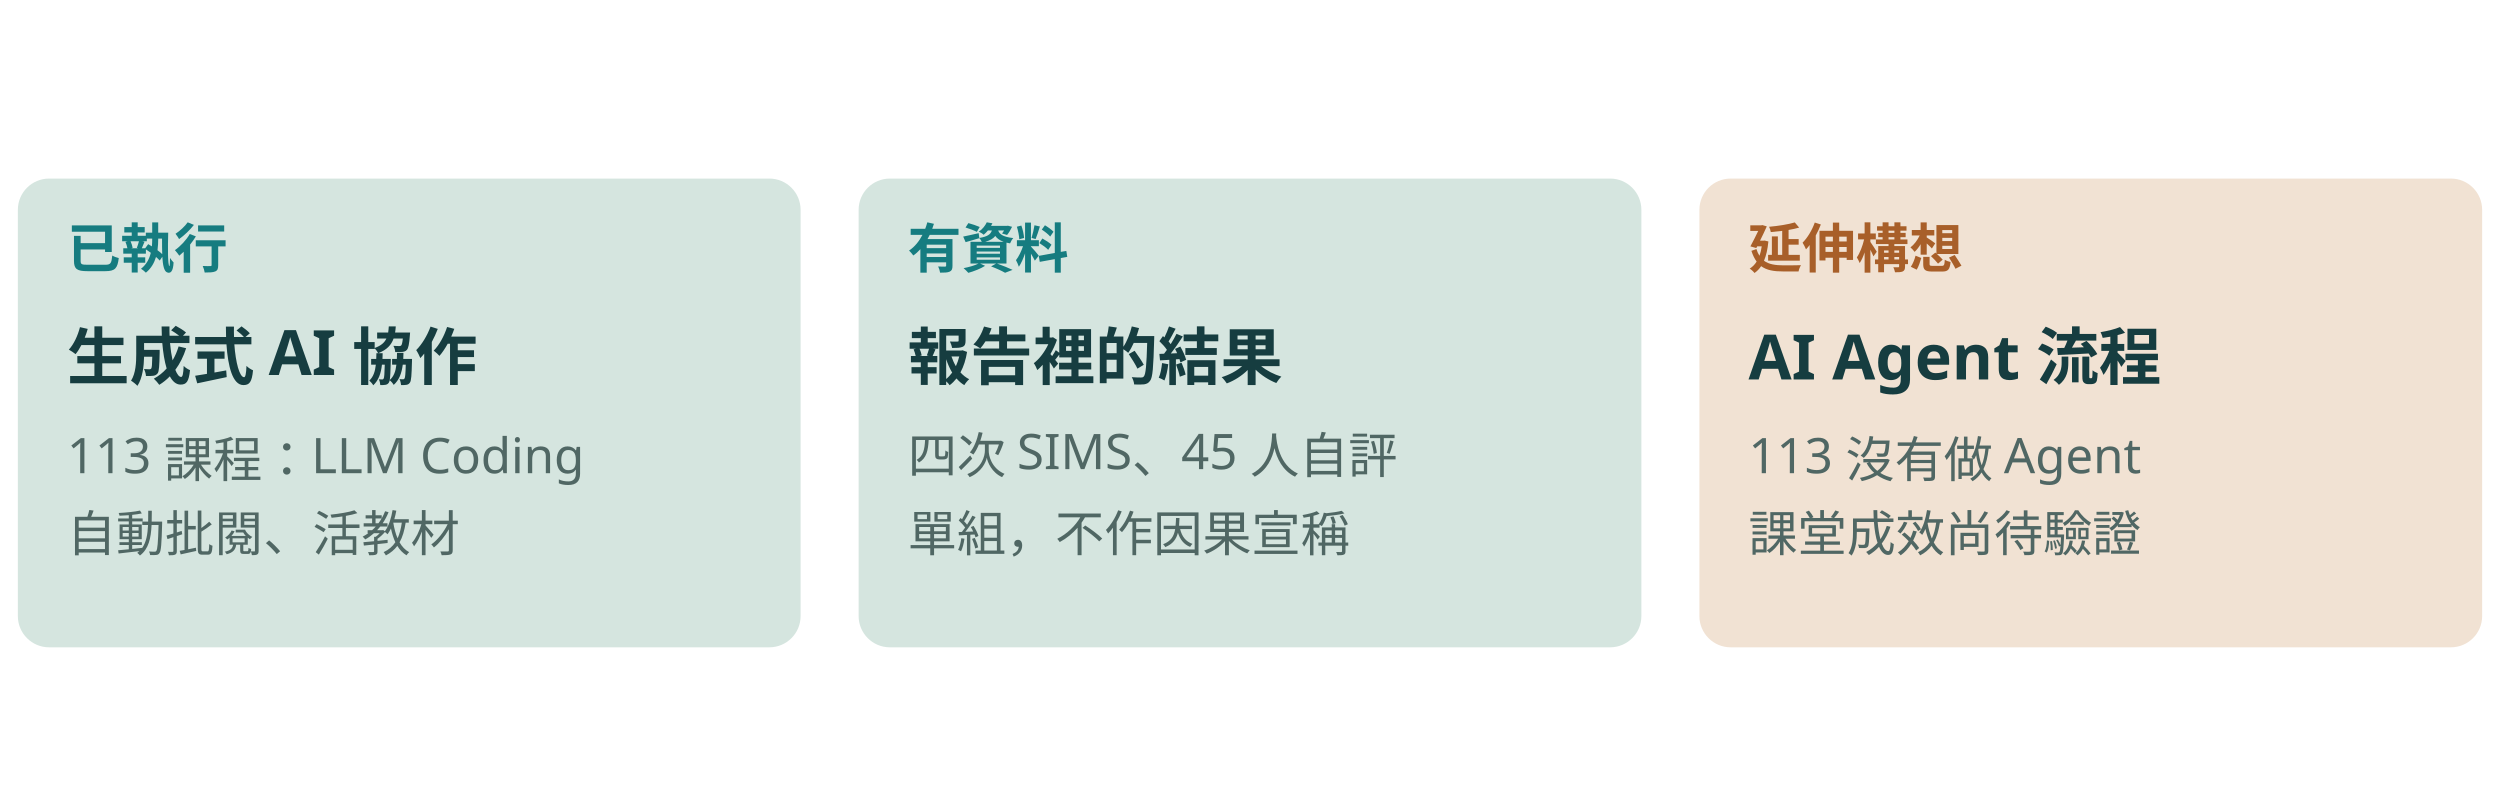
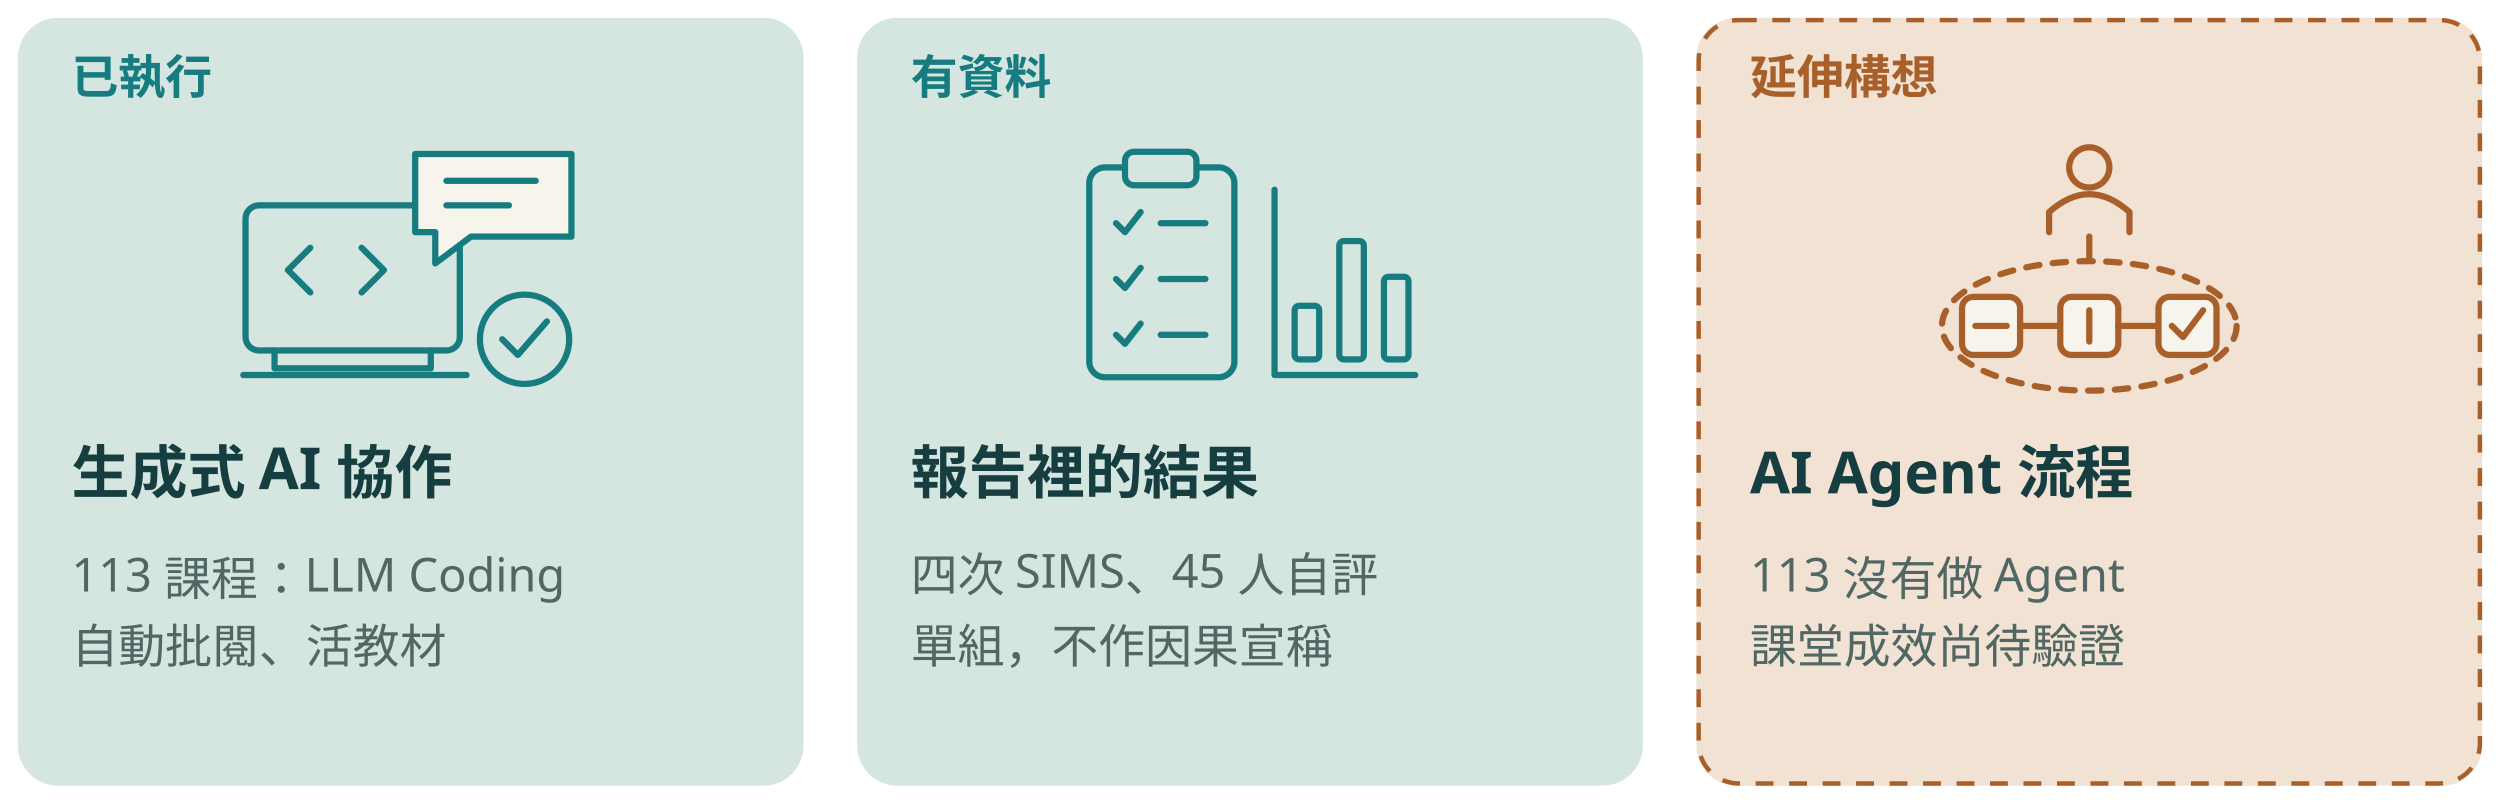
<svg xmlns="http://www.w3.org/2000/svg" width="1120" height="360" viewBox="0 0 1120 360" role="img" aria-labelledby="title desc">
  <defs>
-     <marker id="a" viewBox="0 0 10 10" refX="8" refY="5" markerWidth="5" markerHeight="5" orient="auto-start-reverse">
+     <marker id="arrow" viewBox="0 0 10 10" refX="9" refY="5" markerWidth="5" markerHeight="5" orient="auto">
      <path d="M1 1 L9 5 L1 9" fill="none" stroke="#167C80" stroke-width="1.6" />
-     </marker>
-     <marker id="g" viewBox="0 0 10 10" refX="8" refY="5" markerWidth="5" markerHeight="5" orient="auto-start-reverse">
-       <path d="M1 1 L9 5 L1 9" fill="none" stroke="#A85F29" stroke-width="1.6" />
    </marker>
  </defs>
  <g font-family="Noto Sans TC, PingFang TC, Microsoft JhengHei, sans-serif">
-     <rect x="8.0" y="80" width="350.667" height="210" rx="14" fill="#D5E5DF" />
-     <text x="30.0" y="120" fill="#167C80" font-size="24" font-weight="800" text-anchor="start">已執行</text>
-     <text x="30.0" y="170" fill="#163D40" font-size="28" font-weight="800" text-anchor="start">生成式 AI 協作</text>
-     <text x="30.0" y="212" fill="#506764" font-size="22" font-weight="500" text-anchor="start">113 課程：LLM Coding</text>
-     <text x="30.0" y="247" fill="#506764" font-size="22" font-weight="500" text-anchor="start">自動批閱、活教材</text>
-     <rect x="384.667" y="80" width="350.667" height="210" rx="14" fill="#D5E5DF" />
-     <text x="406.667" y="120" fill="#167C80" font-size="24" font-weight="800" text-anchor="start">有資料</text>
-     <text x="406.667" y="170" fill="#163D40" font-size="28" font-weight="800" text-anchor="start">報告裡的結果</text>
-     <text x="406.667" y="212" fill="#506764" font-size="22" font-weight="500" text-anchor="start">四次 SIMS、45 人自評</text>
-     <text x="406.667" y="247" fill="#506764" font-size="22" font-weight="500" text-anchor="start">單組，不作因果宣稱</text>
-     <rect x="761.333" y="80" width="350.667" height="210" rx="14" fill="#F1E2D3" />
-     <text x="783.333" y="120" fill="#A85F29" font-size="24" font-weight="800" text-anchor="start">延伸構想</text>
-     <text x="783.333" y="170" fill="#163D40" font-size="28" font-weight="800" text-anchor="start">AI Agent 流程</text>
-     <text x="783.333" y="212" fill="#506764" font-size="22" font-weight="500" text-anchor="start">113 沒有做 Agent</text>
-     <text x="783.333" y="247" fill="#506764" font-size="22" font-weight="500" text-anchor="start">課堂成效尚待驗證</text>
+     <rect x="8" y="8" width="352" height="344" rx="18" fill="#D5E5DF" />
+     <text x="32" y="42" font-size="21" fill="#167C80" font-weight="800" text-anchor="start">已執行</text>
+     <g transform="translate(104.0 63)" fill="none" stroke="#167C80" stroke-width="2.8" stroke-linecap="round" stroke-linejoin="round">
+       <rect x="6" y="29" width="96" height="65" rx="6" />
+       <path d="M19 94 v8 h70 v-8 M5 105 h100 M35 48 l-10 10 10 10 M58 48 l10 10-10 10" />
+       <path d="M91 41 h-9 V6 h70 v37 h-45 l-16 12 Z" fill="#F7F4EC" />
+       <path d="M96 18 h40 M96 29 h28" />
+       <circle cx="131" cy="89" r="20" fill="#D5E5DF" />
+       <path d="M121 89 l7 7 13-15" />
+     </g>
+     <text x="32" y="221" font-size="26" fill="#163D40" font-weight="800" text-anchor="start">生成式 AI 協作</text>
+     <text x="32" y="265" font-size="21" fill="#506764" font-weight="500" text-anchor="start">113 課程：LLM Coding</text>
+     <text x="32" y="297" font-size="21" fill="#506764" font-weight="500" text-anchor="start">自動批閱、活教材</text>
+     <rect x="384" y="8" width="352" height="344" rx="18" fill="#D5E5DF" />
+     <text x="408" y="42" font-size="21" fill="#167C80" font-weight="800" text-anchor="start">有資料</text>
+     <g transform="translate(480.0 63)" fill="none" stroke="#167C80" stroke-width="2.8" stroke-linecap="round" stroke-linejoin="round">
+       <rect x="8" y="12" width="65" height="94" rx="7" />
+       <rect x="24" y="5" width="32" height="15" rx="4" fill="#D5E5DF" />
+       <path d="M20 37 l4 4 7-9 M40 37 h20" />
+       <path d="M20 62 l4 4 7-9 M40 62 h20" />
+       <path d="M20 87 l4 4 7-9 M40 87 h20" />
+       <path d="M91 22 v83 h63" />
+       <rect x="100" y="74" width="11" height="24" rx="2" />
+       <rect x="120" y="45" width="11" height="53" rx="2" />
+       <rect x="140" y="61" width="11" height="37" rx="2" />
+     </g>
+     <text x="408" y="221" font-size="26" fill="#163D40" font-weight="800" text-anchor="start">報告裡的結果</text>
+     <text x="408" y="265" font-size="21" fill="#506764" font-weight="500" text-anchor="start">四次 SIMS、45 人自評</text>
+     <text x="408" y="297" font-size="21" fill="#506764" font-weight="500" text-anchor="start">單組，不作因果宣稱</text>
+     <rect x="760" y="8" width="352" height="344" rx="18" fill="#F1E2D3" />
+     <rect x="761" y="9" width="350" height="342" rx="18" fill="none" stroke="#A85F29" stroke-width="2" stroke-dasharray="8 7" />
+     <text x="784" y="42" font-size="21" fill="#A85F29" font-weight="800" text-anchor="start">延伸構想</text>
+     <g transform="translate(856.0 63)" fill="none" stroke="#A85F29" stroke-width="2.8" stroke-linecap="round" stroke-linejoin="round">
+       <circle cx="80" cy="12" r="9" />
+       <path d="M62 41 v-9 q18-16 36 0 v9 M80 43 v10" />
+       <ellipse cx="80" cy="83" rx="66" ry="29" stroke-dasharray="6 6" />
+       <rect x="23" y="70" width="26" height="26" rx="5" fill="#F7F4EC" />
+       <rect x="67" y="70" width="26" height="26" rx="5" fill="#F7F4EC" />
+       <rect x="111" y="70" width="26" height="26" rx="5" fill="#F7F4EC" />
+       <path d="M49 83 h17 M93 83 h17 M29 83 h14 M80 76 v14 M117 83 l5 5 9-12" />
+     </g>
+     <text x="784" y="221" font-size="26" fill="#163D40" font-weight="800" text-anchor="start">AI Agent 流程</text>
+     <text x="784" y="265" font-size="21" fill="#506764" font-weight="500" text-anchor="start">113 沒有做 Agent</text>
+     <text x="784" y="297" font-size="21" fill="#506764" font-weight="500" text-anchor="start">課堂成效尚待驗證</text>
  </g>
</svg>
